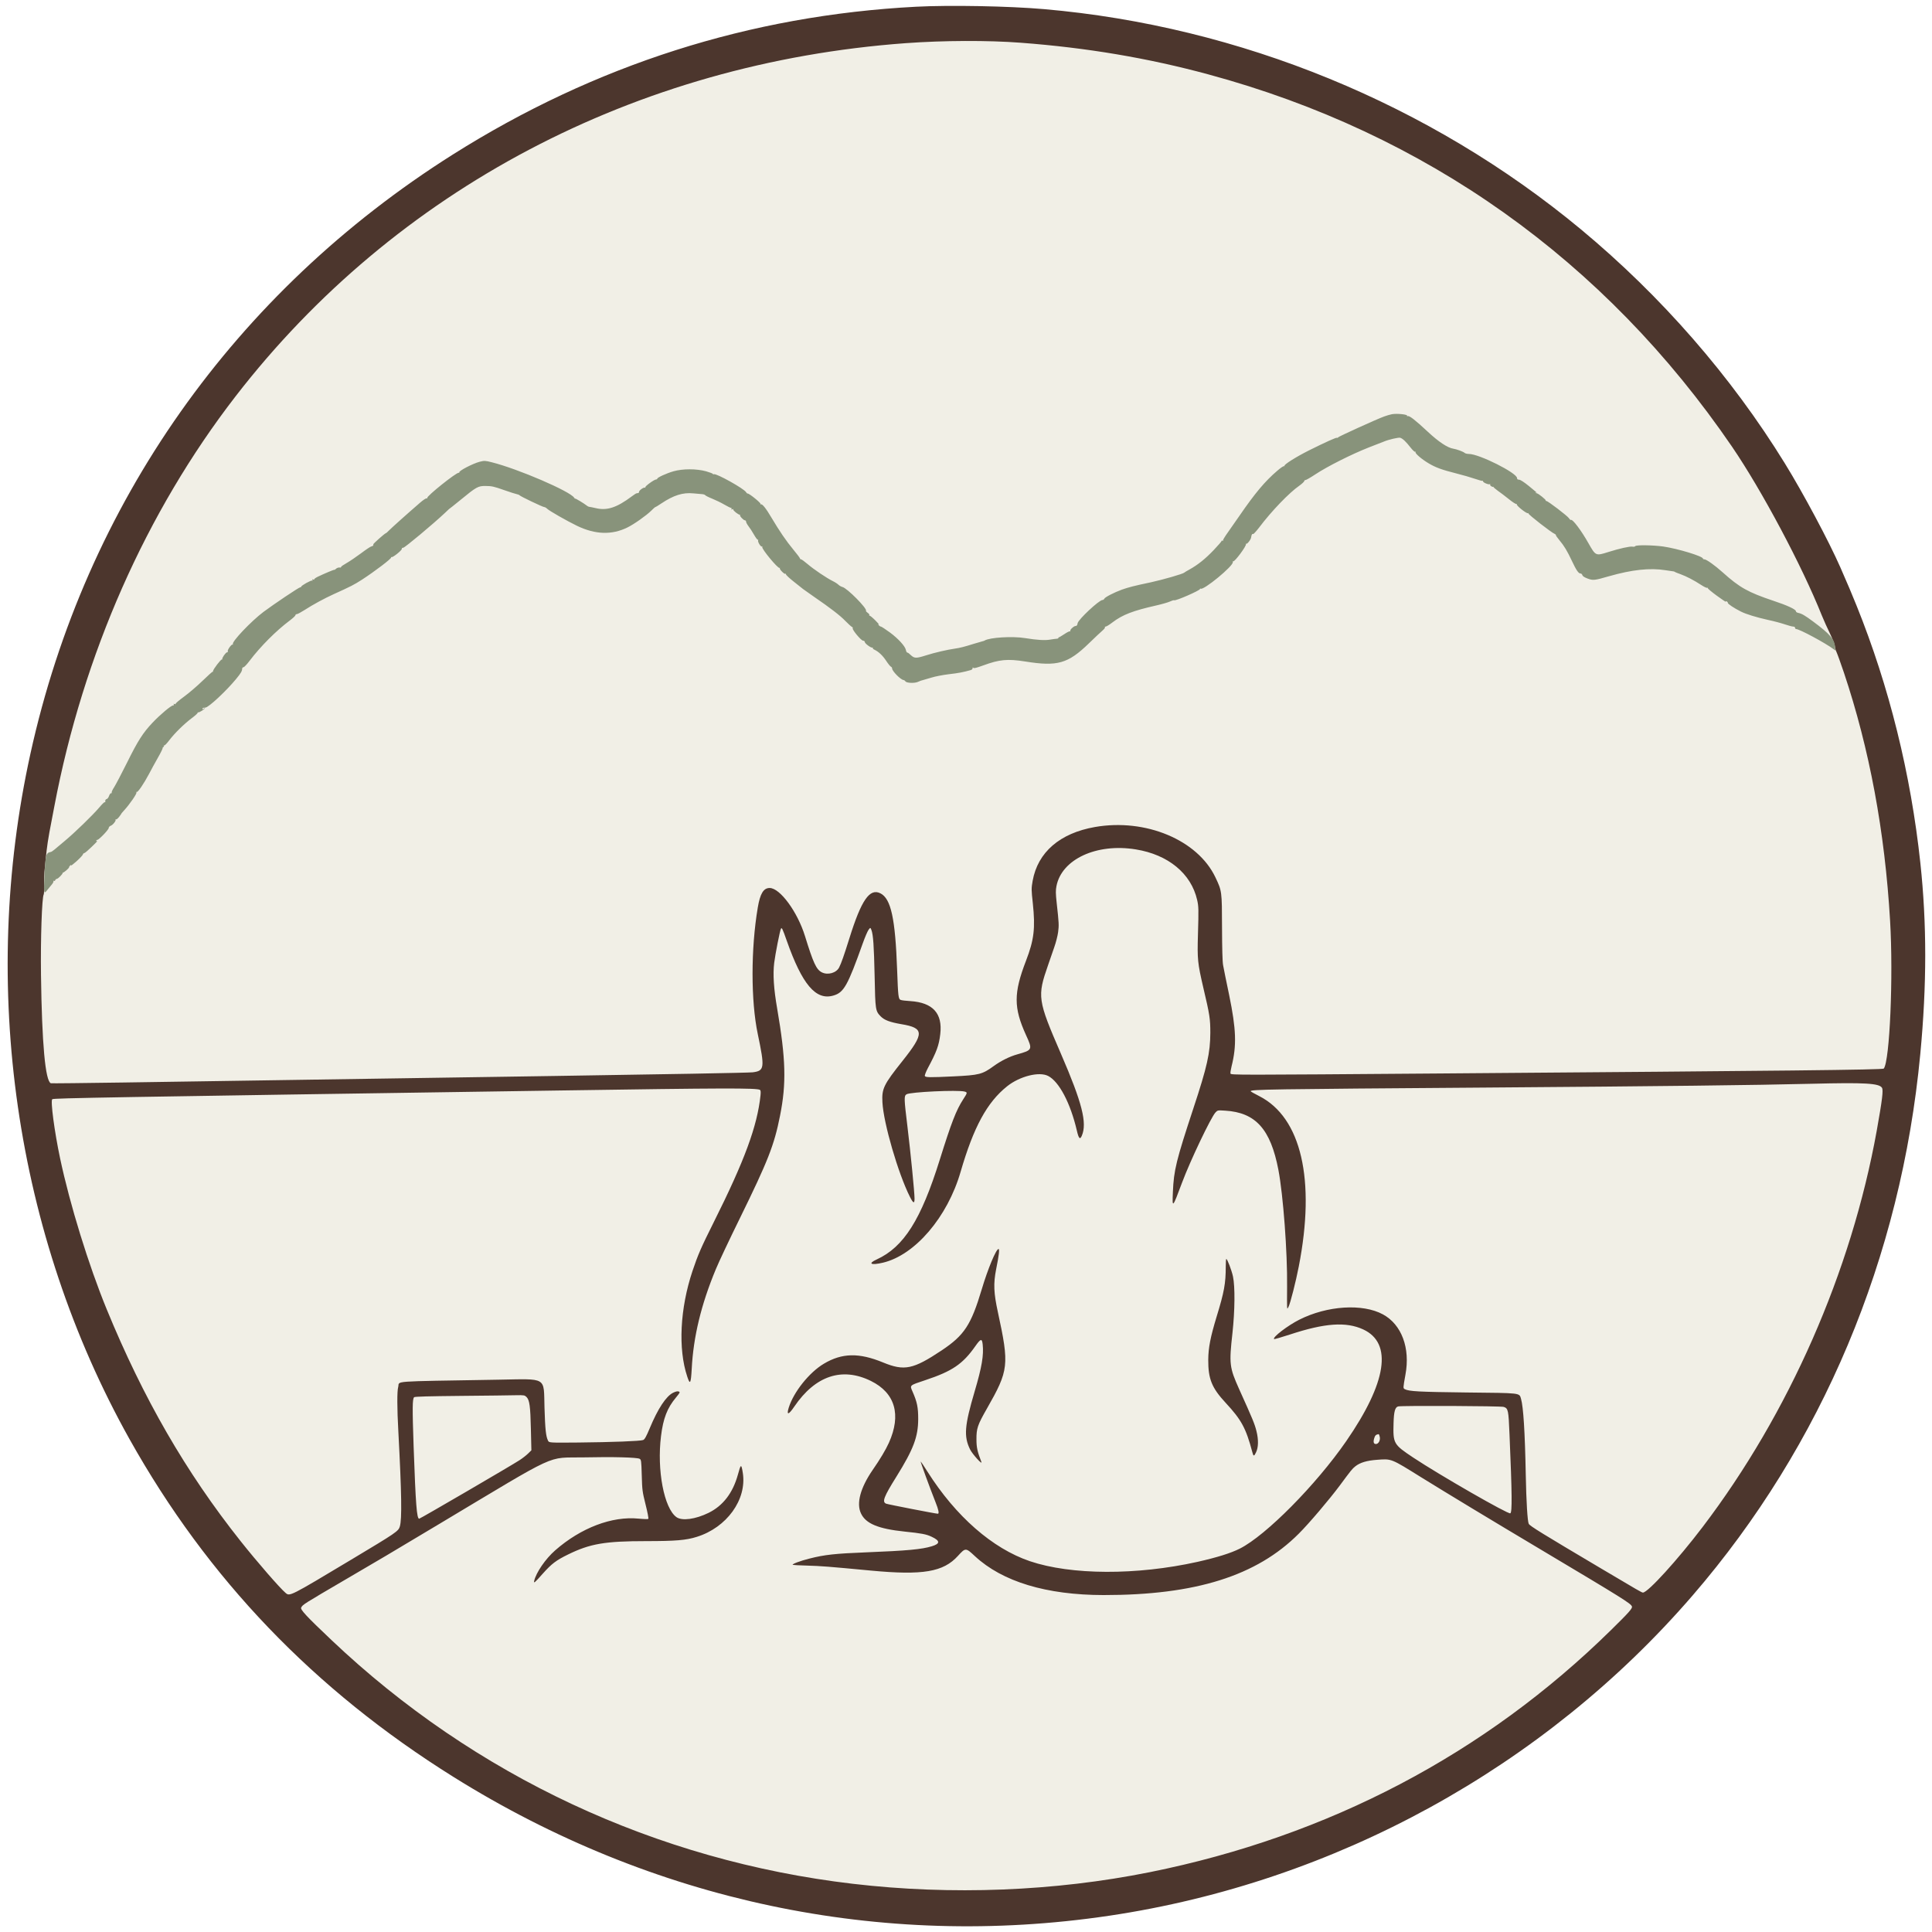
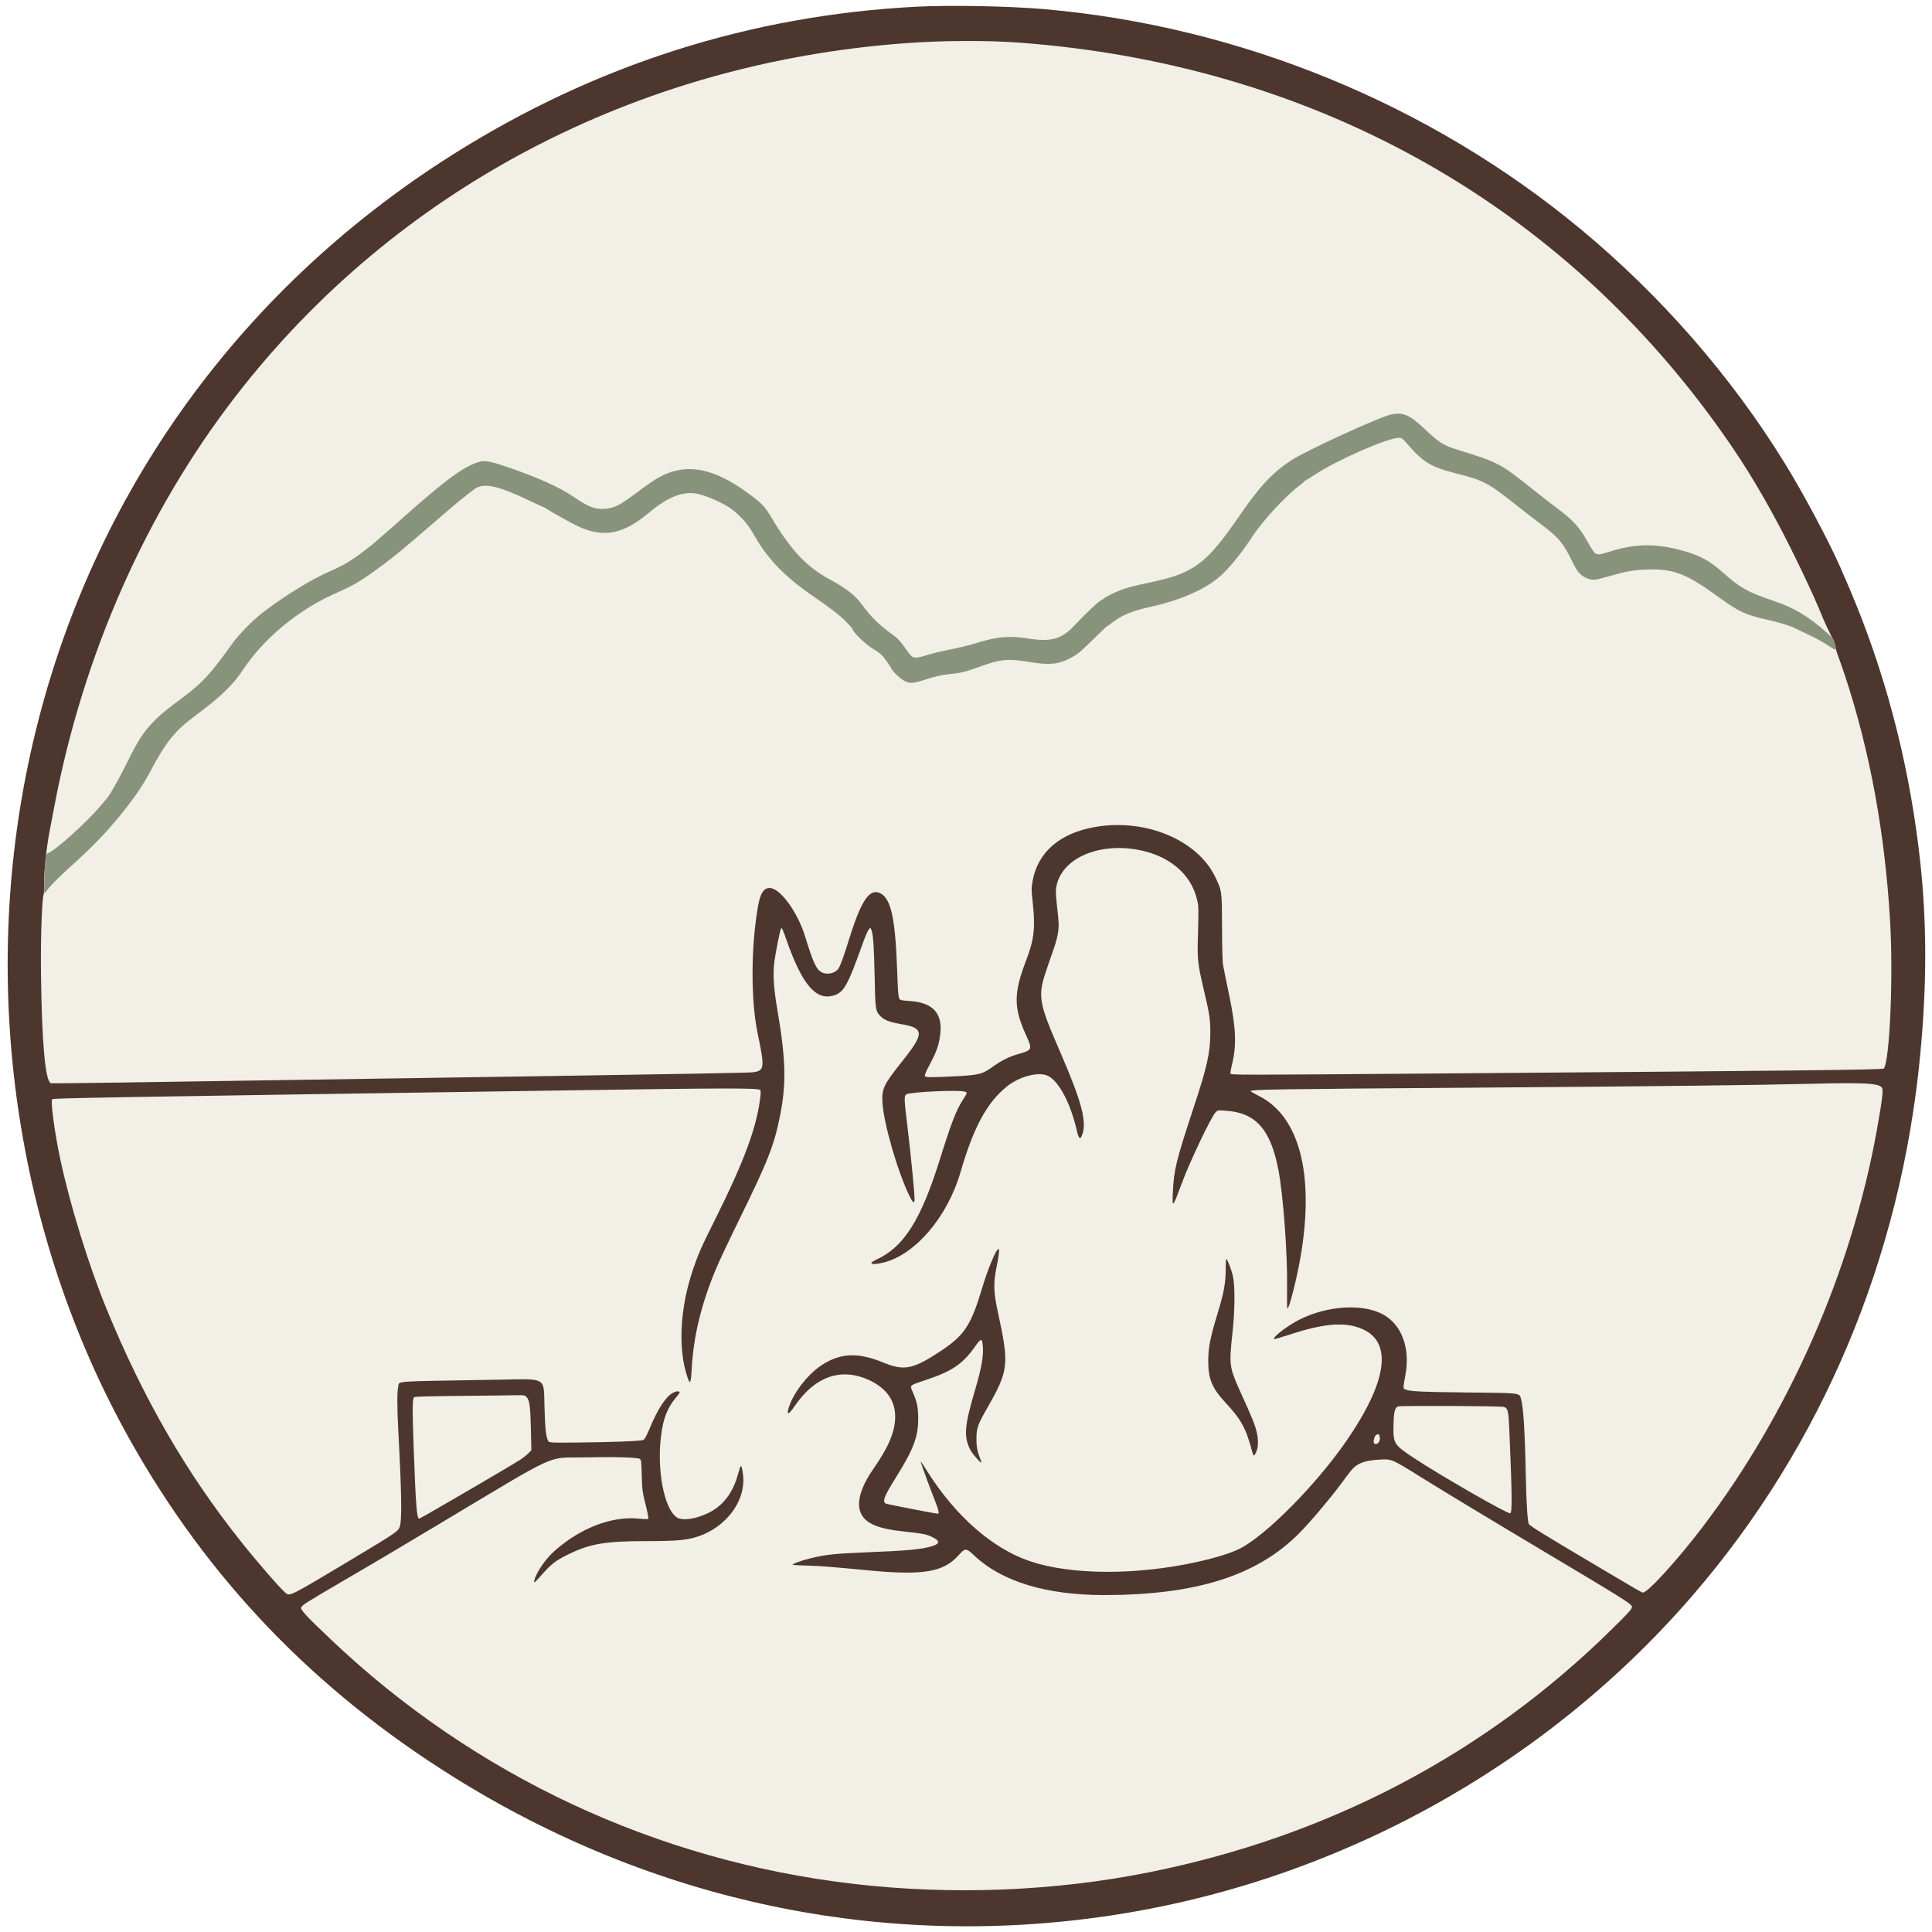
<svg xmlns="http://www.w3.org/2000/svg" viewBox="589 589 2328 2328">
  <circle cx="1753" cy="1753" r="1150" fill="#F1EFE6" />
  <g transform="translate(0,3507) scale(0.1,-0.1)">
-     <path fill="#4C362D" d="M16930 29099 c-2001 -104 -3872 -701 -5582 -1780 -2631 -1661 -4428 -4209 -5091 -7219 -617 -2801 -184 -5798 1193 -8260 943 -1685 2225 -3022 3905 -4072 2397 -1498 5150 -2081 7900 -1672 2723 405 5245 1790 7032 3861 1560 1808 2510 4068 2742 6523 79 833 79 1569 1 2299 -115 1075 -376 2129 -768 3101 -68 168 -91 222 -197 465 -140 318 -448 895 -669 1253 -646 1048 -1488 2014 -2456 2818 -1818 1509 -4110 2449 -6470 2654 -424 37 -1138 50 -1540 29z m1260 -434 c796 -60 1531 -184 2259 -381 2623 -709 4778 -2242 6313 -4489 358 -525 840 -1430 1080 -2030 22 -54 66 -153 99 -220 32 -67 59 -134 59 -151 0 -17 9 -48 19 -70 11 -23 51 -135 90 -250 308 -919 493 -1915 556 -2989 40 -676 -4 -1687 -76 -1781 -12 -15 -1160 -27 -5344 -59 -2476 -19 -2521 -19 -2528 -1 -3 8 3 47 13 87 63 250 56 446 -29 859 -34 162 -67 324 -73 360 -8 42 -12 200 -13 455 -1 436 -1 438 -80 604 -214 450 -841 712 -1450 606 -424 -74 -690 -304 -752 -649 -16 -92 -16 -105 2 -269 32 -303 15 -442 -82 -694 -150 -390 -150 -565 0 -895 81 -177 79 -181 -106 -233 -90 -25 -195 -77 -282 -140 -139 -101 -175 -110 -485 -125 -291 -14 -339 -13 -346 5 -3 8 13 50 35 92 108 202 135 275 151 413 29 249 -89 379 -360 397 -52 3 -105 9 -116 14 -29 10 -32 37 -44 365 -22 616 -74 854 -200 919 -130 67 -231 -79 -376 -544 -64 -204 -96 -296 -123 -349 -34 -66 -137 -95 -209 -58 -66 34 -102 112 -202 436 -90 292 -301 580 -426 580 -74 0 -115 -68 -143 -236 -84 -495 -84 -1126 0 -1524 86 -410 81 -443 -61 -461 -41 -6 -1112 -25 -2380 -44 -2792 -42 -4081 -62 -5210 -79 -470 -7 -860 -11 -867 -9 -67 25 -108 478 -119 1303 -6 436 11 938 33 973 4 6 5 57 4 112 -1 56 2 149 9 206 6 57 15 149 21 204 6 55 21 156 34 225 13 69 40 211 60 315 347 1829 1105 3544 2184 4940 1926 2492 4820 4017 8076 4255 452 33 992 35 1385 5z m1386 -9720 c390 -63 666 -290 739 -608 18 -79 19 -110 10 -417 -9 -300 -4 -345 64 -639 78 -330 85 -378 85 -546 -1 -243 -38 -408 -204 -910 -207 -628 -236 -745 -247 -1007 -9 -203 -6 -200 112 116 96 257 346 782 401 841 25 27 27 28 117 22 367 -22 547 -223 641 -712 58 -303 110 -997 105 -1410 -1 -110 -1 -216 0 -235 2 -35 2 -35 17 -7 21 38 89 305 124 487 204 1044 30 1794 -476 2052 -57 29 -104 55 -104 59 0 22 211 25 2810 44 2184 16 3259 29 3955 46 637 16 807 6 842 -48 18 -28 4 -143 -63 -518 -307 -1700 -1057 -3406 -2098 -4775 -302 -397 -660 -790 -719 -790 -14 0 -51 21 -492 283 -729 432 -870 519 -884 545 -15 28 -30 269 -36 592 -10 519 -29 816 -57 914 -22 74 8 70 -658 77 -575 7 -691 13 -743 40 -21 12 -21 12 8 174 60 322 -46 605 -271 727 -245 133 -671 106 -1008 -64 -139 -70 -325 -212 -304 -233 3 -4 89 21 190 54 421 139 678 157 884 62 357 -165 285 -638 -204 -1346 -364 -527 -967 -1136 -1282 -1295 -109 -55 -276 -107 -511 -160 -733 -163 -1522 -160 -2019 8 -451 153 -894 541 -1235 1080 -42 67 -79 122 -81 122 -6 0 106 -307 180 -494 35 -87 45 -136 27 -136 -25 0 -600 112 -623 121 -52 21 -29 82 123 325 206 331 262 479 263 694 0 144 -13 207 -70 336 -32 73 -36 70 154 133 326 108 453 194 605 411 64 91 80 95 88 20 14 -131 -10 -273 -97 -567 -122 -413 -132 -541 -55 -698 28 -57 153 -195 136 -150 -48 124 -59 174 -59 270 -1 132 13 174 125 370 265 465 272 523 133 1165 -50 230 -55 343 -21 515 34 169 43 245 29 245 -29 0 -128 -237 -202 -485 -129 -431 -210 -554 -482 -736 -345 -230 -451 -252 -708 -146 -289 119 -494 115 -712 -15 -177 -105 -365 -341 -424 -530 -29 -94 -2 -89 67 13 253 372 575 480 923 309 292 -144 369 -407 217 -745 -38 -84 -105 -197 -196 -328 -147 -214 -198 -401 -141 -522 57 -124 208 -187 526 -220 205 -21 262 -32 325 -62 105 -49 106 -84 3 -115 -119 -37 -301 -54 -787 -73 -380 -15 -506 -29 -686 -75 -113 -28 -213 -66 -203 -76 3 -2 82 -7 175 -9 169 -5 249 -11 767 -60 627 -59 873 -17 1049 177 91 100 94 100 204 -3 332 -308 861 -468 1550 -469 1108 -1 1846 231 2353 740 122 121 372 416 493 579 138 186 150 202 188 232 58 46 139 70 264 79 174 13 164 17 530 -211 325 -201 807 -493 1455 -879 983 -586 1070 -641 1084 -677 9 -22 -31 -68 -250 -283 -1521 -1496 -3405 -2485 -5559 -2919 -1149 -231 -2391 -280 -3580 -140 -2368 278 -4557 1302 -6281 2937 -302 286 -377 367 -365 391 21 38 18 36 556 351 440 257 426 249 1105 655 1476 883 1284 795 1745 804 349 8 639 0 672 -17 19 -11 21 -22 26 -199 5 -178 7 -196 46 -352 23 -91 38 -168 33 -173 -4 -4 -57 -3 -117 3 -321 32 -696 -111 -1006 -383 -116 -102 -228 -265 -252 -366 -8 -36 5 -25 105 88 105 117 158 158 303 229 265 130 444 161 945 161 349 0 479 11 605 51 362 112 605 449 556 768 -18 115 -24 114 -59 -16 -61 -222 -179 -376 -353 -462 -159 -78 -321 -100 -388 -52 -149 107 -237 566 -186 976 26 213 75 340 180 465 50 61 52 65 33 73 -15 5 -36 0 -67 -15 -85 -42 -183 -191 -281 -426 -45 -107 -62 -137 -81 -144 -34 -13 -373 -26 -784 -30 -350 -3 -350 -3 -362 24 -25 51 -34 136 -42 396 -11 378 41 347 -561 337 -1336 -23 -1179 -11 -1202 -89 -14 -48 -14 -253 2 -536 40 -752 44 -1054 18 -1143 -17 -58 -41 -74 -585 -400 -747 -448 -741 -444 -792 -401 -68 57 -346 377 -542 624 -659 830 -1172 1719 -1613 2793 -217 528 -445 1266 -562 1820 -68 322 -118 697 -94 712 21 13 604 23 6115 105 1984 30 2374 31 2413 7 8 -6 10 -25 6 -65 -39 -371 -191 -785 -565 -1532 -150 -300 -189 -389 -255 -586 -150 -450 -175 -937 -63 -1271 34 -104 44 -87 54 92 20 389 114 777 290 1200 36 88 167 365 290 615 338 689 414 880 484 1235 78 390 70 684 -34 1290 -42 241 -53 416 -36 554 13 105 69 389 81 410 10 19 18 4 70 -144 186 -528 351 -723 562 -661 126 36 172 118 354 629 27 76 59 150 71 165 21 27 21 27 33 -3 22 -57 31 -191 39 -559 8 -408 10 -418 73 -483 44 -45 110 -70 249 -94 277 -46 279 -110 13 -444 -227 -285 -250 -333 -241 -498 13 -251 189 -855 330 -1136 41 -82 57 -89 57 -24 0 75 -47 549 -85 863 -42 345 -43 374 -12 394 42 28 621 55 700 33 36 -10 35 -14 -17 -94 -84 -130 -141 -276 -282 -727 -226 -724 -434 -1053 -760 -1202 -112 -51 -69 -73 75 -39 386 91 778 549 936 1095 157 540 319 838 561 1031 152 121 386 180 494 124 132 -68 268 -326 345 -655 23 -101 39 -117 61 -64 65 153 4 395 -251 984 -283 653 -288 692 -156 1071 21 63 55 159 74 214 20 56 41 138 47 183 11 84 10 105 -17 350 -13 117 -13 154 -3 205 63 324 484 519 956 442z m-7342 -6598 c37 -37 47 -111 53 -388 l6 -255 -39 -38 c-21 -21 -68 -58 -104 -81 -96 -63 -1197 -705 -1209 -705 -29 0 -42 169 -67 870 -16 467 -15 573 6 594 8 8 172 12 568 16 306 3 603 6 660 8 96 2 104 0 126 -21z m11776 -120 c53 -18 57 -37 69 -327 31 -726 33 -941 10 -955 -24 -15 -851 460 -1169 671 -240 160 -245 169 -238 419 4 137 18 188 55 198 44 11 1239 6 1273 -6z m-1494 -362 c8 -42 -16 -85 -47 -85 -27 0 -34 24 -20 70 10 34 21 44 53 49 4 0 10 -15 14 -34z M20660 13921 c0 -207 -19 -309 -110 -606 -74 -244 -100 -374 -101 -520 -1 -231 42 -338 211 -520 189 -204 243 -303 320 -592 13 -53 21 -54 44 -5 30 60 32 154 6 257 -21 86 -44 142 -208 505 -118 263 -123 304 -81 680 29 267 32 556 6 679 -17 77 -68 211 -81 211 -3 0 -6 -40 -6 -89z" />
-     <path fill="#88937B" d="M22662 24189 c-24 -5 -67 -17 -95 -28 -100 -37 -552 -243 -555 -252 -2 -5 -7 -7 -12 -4 -9 5 -132 -50 -339 -153 -153 -77 -303 -171 -294 -186 3 -5 1 -6 -4 -3 -6 4 -44 -22 -84 -57 -145 -124 -265 -266 -454 -541 -68 -99 -142 -205 -164 -235 -21 -30 -37 -59 -34 -64 4 -5 1 -6 -5 -2 -7 4 -12 3 -12 -2 0 -6 -43 -55 -95 -110 -101 -106 -190 -177 -290 -233 -33 -18 -62 -35 -65 -39 -14 -15 -254 -84 -400 -116 -209 -44 -269 -60 -352 -89 -93 -34 -204 -91 -211 -109 -4 -9 -14 -16 -23 -16 -40 0 -290 -234 -299 -279 -5 -28 -8 -32 -29 -35 -22 -3 -67 -47 -59 -59 3 -6 2 -7 -4 -4 -5 3 -36 -12 -68 -34 -32 -21 -62 -39 -67 -39 -5 0 -7 -3 -5 -7 3 -5 -5 -8 -16 -9 -12 0 -49 -6 -82 -11 -62 -11 -155 -6 -303 18 -152 25 -426 8 -487 -29 -5 -4 -15 -7 -22 -8 -6 -1 -56 -16 -110 -32 -110 -35 -171 -50 -223 -57 -93 -13 -253 -50 -352 -82 -120 -38 -140 -37 -184 4 -16 15 -32 28 -36 28 -11 0 -18 11 -23 35 -9 44 -91 134 -189 207 -55 40 -105 73 -111 73 -7 0 -19 8 -26 17 -12 14 -12 16 1 9 8 -5 -12 18 -44 50 -33 33 -64 58 -69 56 -4 -1 -6 2 -2 7 3 6 -6 18 -20 27 -13 9 -23 20 -20 24 17 27 -227 273 -284 287 -14 3 -36 16 -48 27 -12 12 -43 32 -70 45 -71 35 -229 141 -303 205 -36 31 -71 56 -77 56 -7 0 -13 5 -13 10 0 6 -36 54 -81 108 -85 102 -167 223 -264 386 -65 111 -112 169 -128 159 -5 -3 -7 -1 -3 5 7 11 -139 129 -155 125 -4 -2 -13 6 -19 16 -21 41 -357 228 -387 217 -7 -3 -13 -2 -13 3 0 5 -37 19 -82 32 -117 32 -281 32 -393 0 -84 -24 -195 -75 -195 -89 0 -5 -6 -9 -13 -9 -23 0 -138 -83 -131 -95 4 -7 3 -8 -4 -4 -14 8 -72 -33 -72 -51 0 -7 -4 -14 -10 -14 -5 -1 -14 -2 -19 -3 -6 0 -31 -17 -58 -37 -183 -137 -300 -175 -438 -141 -33 7 -67 15 -75 15 -9 1 -22 8 -30 15 -29 24 -140 91 -140 84 0 -4 -5 1 -11 10 -44 76 -678 349 -994 428 -80 20 -88 20 -145 6 -82 -21 -259 -113 -245 -128 3 -2 -1 -5 -9 -5 -34 0 -384 -280 -378 -303 1 -6 -2 -9 -8 -5 -6 3 -41 -20 -78 -52 -163 -141 -349 -308 -377 -337 -16 -17 -32 -31 -36 -31 -10 0 -154 -127 -151 -134 5 -12 -4 -21 -23 -25 -11 -2 -68 -40 -126 -84 -59 -44 -136 -96 -173 -117 -36 -20 -66 -41 -66 -46 0 -5 -3 -8 -7 -8 -22 4 -43 -3 -57 -17 -9 -8 -16 -13 -16 -10 0 6 -123 -46 -202 -84 -26 -13 -45 -27 -42 -32 3 -4 -3 -5 -12 -1 -13 5 -15 3 -9 -7 5 -9 4 -11 -4 -6 -11 7 -131 -59 -131 -73 0 -4 -6 -8 -13 -8 -15 0 -320 -205 -442 -296 -151 -114 -386 -362 -369 -389 4 -6 2 -8 -3 -5 -13 8 -67 -68 -58 -82 3 -6 0 -11 -9 -11 -15 0 -63 -68 -58 -83 1 -5 -1 -6 -5 -4 -10 6 -106 -120 -106 -139 0 -8 -3 -12 -5 -9 -3 3 -57 -46 -121 -108 -64 -62 -164 -148 -223 -191 -59 -43 -105 -82 -102 -87 3 -5 -3 -6 -12 -2 -12 4 -15 3 -10 -5 4 -7 1 -12 -8 -12 -24 0 -154 -109 -248 -208 -116 -123 -176 -216 -310 -487 -63 -126 -131 -256 -151 -288 -21 -32 -35 -62 -31 -68 3 -5 0 -8 -7 -7 -7 2 -18 -13 -25 -32 -6 -19 -19 -36 -28 -38 -15 -3 -20 -15 -17 -35 1 -5 -2 -6 -7 -3 -5 3 -35 -27 -67 -65 -74 -88 -294 -302 -417 -404 -51 -42 -106 -89 -123 -103 -16 -14 -36 -27 -43 -28 -60 -11 -65 -29 -78 -326 -8 -162 -4 -183 28 -142 12 16 37 46 55 67 19 21 31 43 27 49 -4 7 -3 8 5 4 6 -4 14 0 17 8 3 9 12 16 18 16 16 0 78 64 71 73 -3 4 -2 5 1 2 8 -6 80 56 77 66 -1 4 5 13 14 21 14 11 16 11 8 -2 -5 -8 24 14 65 50 40 36 75 73 78 82 2 10 10 18 17 18 7 0 48 35 91 77 44 42 73 73 67 69 -7 -4 -13 -2 -13 3 0 6 6 11 13 11 19 0 137 123 137 143 0 10 11 22 24 27 28 10 69 64 58 75 -4 5 -2 5 4 2 7 -4 24 10 40 31 16 20 27 37 26 37 -2 0 14 19 35 42 65 71 155 201 147 214 -4 7 -3 9 3 6 13 -8 86 99 149 218 26 50 73 136 105 192 33 57 59 110 59 118 0 8 5 15 11 15 5 0 7 5 3 12 -4 6 -3 8 3 5 6 -4 33 24 61 61 65 86 177 196 272 268 41 30 74 60 72 66 -1 5 1 7 6 4 9 -5 82 40 82 51 0 3 -7 0 -15 -7 -10 -9 -15 -9 -15 -1 0 10 4 12 36 15 40 4 249 199 368 343 62 76 73 95 75 131 1 6 8 12 15 12 8 0 41 34 73 77 132 174 320 363 486 487 37 28 67 56 67 63 0 7 7 13 17 13 9 0 50 22 92 49 106 68 239 140 351 191 212 96 245 113 343 176 154 100 358 255 350 267 -3 5 -1 7 4 4 14 -9 131 85 125 101 -2 7 5 12 17 12 18 0 361 286 504 421 31 30 57 54 57 52 0 -1 53 41 119 95 206 169 221 177 315 176 70 0 100 -7 216 -48 74 -26 146 -49 159 -51 13 -2 27 -8 30 -12 9 -13 281 -143 299 -143 8 0 24 -9 36 -21 25 -25 237 -146 361 -206 219 -105 418 -111 605 -19 80 39 228 144 288 203 23 24 46 43 49 43 4 0 37 20 74 45 145 97 258 133 384 120 39 -3 85 -7 103 -9 18 -1 36 -7 40 -13 4 -6 41 -25 82 -41 41 -17 107 -48 146 -71 39 -23 76 -41 83 -41 7 0 9 -5 5 -12 -5 -8 -2 -9 10 -5 9 4 15 3 12 -2 -7 -11 65 -67 79 -63 6 2 7 0 2 -4 -9 -9 42 -64 60 -64 7 0 13 -7 13 -16 0 -9 13 -33 28 -53 16 -20 46 -66 67 -103 21 -37 42 -65 47 -62 4 3 6 -1 3 -8 -7 -17 33 -81 45 -73 5 3 8 0 5 -7 -9 -22 190 -262 208 -251 5 3 7 2 4 -4 -8 -12 56 -76 66 -67 4 4 7 1 8 -7 0 -8 40 -45 89 -84 49 -38 102 -80 117 -93 16 -12 75 -54 133 -94 194 -133 315 -226 377 -291 34 -35 70 -67 78 -71 9 -3 13 -11 10 -16 -10 -16 102 -150 125 -150 11 0 20 -7 20 -15 0 -19 79 -77 93 -68 5 3 7 2 4 -4 -4 -6 6 -16 20 -22 50 -23 100 -71 142 -135 23 -35 49 -67 57 -70 8 -3 14 -13 14 -22 0 -30 101 -133 136 -138 9 -1 19 -8 24 -16 13 -21 111 -25 152 -6 19 9 43 18 55 20 11 3 58 16 103 30 46 15 141 33 214 42 114 13 173 24 264 50 12 3 22 14 22 23 0 11 3 12 8 4 6 -9 37 -1 117 28 198 73 295 82 510 48 387 -62 513 -26 764 217 75 73 151 144 169 159 17 15 30 31 26 36 -3 5 2 9 10 9 8 0 46 23 83 52 122 92 245 139 528 203 66 15 139 36 163 47 24 11 46 18 49 15 13 -13 313 118 313 136 0 6 3 7 6 4 30 -29 405 280 389 321 -2 7 -1 11 4 8 16 -11 165 189 154 208 -3 6 -3 8 2 4 11 -10 57 49 61 77 3 30 13 47 24 40 4 -3 36 32 71 77 149 198 363 421 486 506 29 21 56 45 59 55 3 9 9 15 13 12 5 -2 60 29 122 70 145 96 438 243 644 324 88 34 169 66 180 70 55 24 177 52 197 46 30 -9 70 -47 125 -118 25 -32 49 -54 55 -51 6 4 8 2 5 -4 -9 -14 73 -85 156 -134 85 -51 161 -79 336 -123 76 -19 176 -48 222 -64 46 -16 87 -27 91 -25 4 3 8 0 8 -6 0 -15 68 -43 82 -34 7 4 8 3 4 -4 -7 -11 26 -35 38 -27 3 3 4 2 1 -1 -2 -4 21 -24 51 -46 31 -21 92 -68 136 -103 44 -36 85 -62 91 -58 5 3 7 2 4 -4 -9 -14 120 -116 135 -107 6 4 8 3 5 -3 -6 -10 280 -233 316 -246 9 -4 16 -10 15 -15 -2 -4 18 -32 43 -62 57 -68 94 -130 148 -245 53 -113 81 -155 104 -155 11 0 21 -9 24 -20 3 -13 25 -27 62 -41 66 -25 85 -23 257 27 280 80 495 103 683 73 47 -7 91 -14 96 -14 6 0 12 -3 15 -6 3 -3 34 -15 70 -28 69 -25 159 -71 254 -133 32 -21 63 -35 69 -31 5 3 8 2 5 -3 -3 -5 46 -46 109 -92 63 -46 112 -79 109 -73 -4 7 -1 8 8 5 9 -3 16 -12 16 -19 0 -13 74 -62 157 -104 64 -32 185 -69 328 -101 72 -15 163 -40 204 -54 41 -14 85 -26 98 -26 14 0 23 -6 23 -15 0 -8 6 -15 13 -15 40 0 354 -169 452 -243 22 -17 34 -24 28 -17 -7 8 -13 30 -13 49 -1 83 -62 154 -264 303 -97 72 -135 94 -178 103 -16 3 -28 12 -28 20 0 22 -105 71 -269 125 -307 103 -408 159 -614 344 -91 82 -195 156 -219 156 -10 0 -18 4 -18 9 0 28 -302 120 -480 146 -125 17 -326 20 -336 4 -3 -6 -18 -9 -33 -6 -30 6 -156 -22 -289 -64 -155 -49 -154 -49 -242 106 -86 153 -191 292 -210 280 -5 -3 -15 6 -24 20 -19 29 -254 208 -272 208 -7 0 -11 4 -9 8 5 7 -90 84 -105 84 -4 0 -12 4 -17 9 -5 6 -2 6 7 1 23 -13 13 -3 -88 79 -59 48 -103 76 -118 76 -17 0 -24 6 -24 19 0 62 -456 291 -580 291 -21 0 -45 6 -52 13 -14 14 -95 44 -134 50 -70 10 -178 82 -310 205 -151 141 -221 195 -241 188 -8 -3 -11 -2 -8 4 10 16 -121 30 -183 19z" />
+     <path fill="#4C362D" d="M16930 29099 c-2001 -104 -3872 -701 -5582 -1780 -2631 -1661 -4428 -4209 -5091 -7219 -617 -2801 -184 -5798 1193 -8260 943 -1685 2225 -3022 3905 -4072 2397 -1498 5150 -2081 7900 -1672 2723 405 5245 1790 7032 3861 1560 1808 2510 4068 2742 6523 79 833 79 1569 1 2299 -115 1075 -376 2129 -768 3101 -68 168 -91 222 -197 465 -140 318 -448 895 -669 1253 -646 1048 -1488 2014 -2456 2818 -1818 1509 -4110 2449 -6470 2654 -424 37 -1138 50 -1540 29z m1260 -434 c3461 -262 6411 -1878 8372 -4587 293 -403 511 -755 762 -1225 174 -327 417 -836 516 -1083 35 -88 97 -219 141 -299 10 -19 21 -55 25 -80 3 -25 17 -75 31 -111 14 -36 52 -144 84 -240 300 -906 482 -1897 544 -2955 40 -676 -4 -1687 -76 -1781 -12 -15 -1160 -27 -5344 -59 -2476 -19 -2521 -19 -2528 -1 -3 8 3 47 13 87 63 250 56 446 -29 859 -34 162 -67 324 -73 360 -8 42 -12 200 -13 455 -1 436 -1 438 -80 604 -214 450 -841 712 -1450 606 -424 -74 -690 -304 -752 -649 -16 -92 -16 -105 2 -269 32 -303 15 -442 -82 -694 -150 -390 -150 -565 0 -895 81 -177 79 -181 -106 -233 -90 -25 -195 -77 -282 -140 -139 -101 -175 -110 -485 -125 -291 -14 -339 -13 -346 5 -3 8 13 50 35 92 108 202 135 275 151 413 29 249 -89 379 -360 397 -52 3 -105 9 -116 14 -29 10 -32 37 -44 365 -22 616 -74 854 -200 919 -130 67 -231 -79 -376 -544 -64 -204 -96 -296 -123 -349 -34 -66 -137 -95 -209 -58 -66 34 -102 112 -202 436 -90 292 -301 580 -426 580 -74 0 -115 -68 -143 -236 -84 -495 -84 -1126 0 -1524 86 -410 81 -443 -61 -461 -41 -6 -1112 -25 -2380 -44 -2792 -42 -4081 -62 -5210 -79 -470 -7 -860 -11 -867 -9 -67 25 -108 478 -119 1303 -6 431 11 938 33 973 3 5 5 56 4 113 -3 144 27 439 64 634 13 69 40 211 60 315 347 1829 1105 3544 2184 4940 1926 2492 4820 4017 8076 4255 452 33 992 35 1385 5z m1386 -9720 c390 -63 666 -290 739 -608 18 -79 19 -110 10 -417 -9 -300 -4 -345 64 -639 78 -330 85 -378 85 -546 -1 -243 -38 -408 -204 -910 -207 -628 -236 -745 -247 -1007 -9 -203 -6 -200 112 116 96 257 346 782 401 841 25 27 27 28 117 22 367 -22 547 -223 641 -712 58 -303 110 -997 105 -1410 -1 -110 -1 -216 0 -235 2 -35 2 -35 17 -7 21 38 89 305 124 487 204 1044 30 1794 -476 2052 -57 29 -104 55 -104 59 0 22 211 25 2810 44 2184 16 3259 29 3955 46 637 16 807 6 842 -48 18 -28 4 -143 -63 -518 -307 -1700 -1057 -3406 -2098 -4775 -302 -397 -660 -790 -719 -790 -14 0 -51 21 -492 283 -729 432 -870 519 -884 545 -15 28 -30 269 -36 592 -10 519 -29 816 -57 914 -22 74 8 70 -658 77 -575 7 -691 13 -743 40 -21 12 -21 12 8 174 60 322 -46 605 -271 727 -245 133 -671 106 -1008 -64 -139 -70 -325 -212 -304 -233 3 -4 89 21 190 54 421 139 678 157 884 62 357 -165 285 -638 -204 -1346 -364 -527 -967 -1136 -1282 -1295 -109 -55 -276 -107 -511 -160 -733 -163 -1522 -160 -2019 8 -451 153 -894 541 -1235 1080 -42 67 -79 122 -81 122 -6 0 106 -307 180 -494 35 -87 45 -136 27 -136 -25 0 -600 112 -623 121 -52 21 -29 82 123 325 206 331 262 479 263 694 0 144 -13 207 -70 336 -32 73 -36 70 154 133 326 108 453 194 605 411 64 91 80 95 88 20 14 -131 -10 -273 -97 -567 -122 -413 -132 -541 -55 -698 28 -57 153 -195 136 -150 -48 124 -59 174 -59 270 -1 132 13 174 125 370 265 465 272 523 133 1165 -50 230 -55 343 -21 515 34 169 43 245 29 245 -29 0 -128 -237 -202 -485 -129 -431 -210 -554 -482 -736 -345 -230 -451 -252 -708 -146 -289 119 -494 115 -712 -15 -177 -105 -365 -341 -424 -530 -29 -94 -2 -89 67 13 253 372 575 480 923 309 292 -144 369 -407 217 -745 -38 -84 -105 -197 -196 -328 -147 -214 -198 -401 -141 -522 57 -124 208 -187 526 -220 205 -21 262 -32 325 -62 105 -49 106 -84 3 -115 -119 -37 -301 -54 -787 -73 -380 -15 -506 -29 -686 -75 -113 -28 -213 -66 -203 -76 3 -2 82 -7 175 -9 169 -5 249 -11 767 -60 627 -59 873 -17 1049 177 91 100 94 100 204 -3 332 -308 861 -468 1550 -469 1108 -1 1846 231 2353 740 122 121 372 416 493 579 138 186 150 202 188 232 58 46 139 70 264 79 174 13 164 17 530 -211 325 -201 807 -493 1455 -879 983 -586 1070 -641 1084 -677 9 -22 -31 -68 -250 -283 -1521 -1496 -3405 -2485 -5559 -2919 -1149 -231 -2391 -280 -3580 -140 -2368 278 -4557 1302 -6281 2937 -302 286 -377 367 -365 391 21 38 18 36 556 351 440 257 426 249 1105 655 1476 883 1284 795 1745 804 349 8 639 0 672 -17 19 -11 21 -22 26 -199 5 -178 7 -196 46 -352 23 -91 38 -168 33 -173 -4 -4 -57 -3 -117 3 -321 32 -696 -111 -1006 -383 -116 -102 -228 -265 -252 -366 -8 -36 5 -25 105 88 105 117 158 158 303 229 265 130 444 161 945 161 349 0 479 11 605 51 362 112 605 449 556 768 -18 115 -24 114 -59 -16 -61 -222 -179 -376 -353 -462 -159 -78 -321 -100 -388 -52 -149 107 -237 566 -186 976 26 213 75 340 180 465 50 61 52 65 33 73 -15 5 -36 0 -67 -15 -85 -42 -183 -191 -281 -426 -45 -107 -62 -137 -81 -144 -34 -13 -373 -26 -784 -30 -350 -3 -350 -3 -362 24 -25 51 -34 136 -42 396 -11 378 41 347 -561 337 -1336 -23 -1179 -11 -1202 -89 -14 -48 -14 -253 2 -536 40 -752 44 -1054 18 -1143 -17 -58 -41 -74 -585 -400 -747 -448 -741 -444 -792 -401 -68 57 -346 377 -542 624 -659 830 -1172 1719 -1613 2793 -217 528 -445 1266 -562 1820 -68 322 -118 697 -94 712 21 13 604 23 6115 105 1984 30 2374 31 2413 7 8 -6 10 -25 6 -65 -39 -371 -191 -785 -565 -1532 -150 -300 -189 -389 -255 -586 -150 -450 -175 -937 -63 -1271 34 -104 44 -87 54 92 20 389 114 777 290 1200 36 88 167 365 290 615 338 689 414 880 484 1235 78 390 70 684 -34 1290 -42 241 -53 416 -36 554 13 105 69 389 81 410 10 19 18 4 70 -144 186 -528 351 -723 562 -661 126 36 172 118 354 629 27 76 59 150 71 165 21 27 21 27 33 -3 22 -57 31 -191 39 -559 8 -408 10 -418 73 -483 44 -45 110 -70 249 -94 277 -46 279 -110 13 -444 -227 -285 -250 -333 -241 -498 13 -251 189 -855 330 -1136 41 -82 57 -89 57 -24 0 75 -47 549 -85 863 -42 345 -43 374 -12 394 42 28 621 55 700 33 36 -10 35 -14 -17 -94 -84 -130 -141 -276 -282 -727 -226 -724 -434 -1053 -760 -1202 -112 -51 -69 -73 75 -39 386 91 778 549 936 1095 157 540 319 838 561 1031 152 121 386 180 494 124 132 -68 268 -326 345 -655 23 -101 39 -117 61 -64 65 153 4 395 -251 984 -283 653 -288 692 -156 1071 21 63 55 159 74 214 20 56 41 138 47 183 11 84 10 105 -17 350 -13 117 -13 154 -3 205 63 324 484 519 956 442z m-7342 -6598 c37 -37 47 -111 53 -388 l6 -255 -39 -38 c-21 -21 -68 -58 -104 -81 -96 -63 -1197 -705 -1209 -705 -29 0 -42 169 -67 870 -16 467 -15 573 6 594 8 8 172 12 568 16 306 3 603 6 660 8 96 2 104 0 126 -21z m11776 -120 c53 -18 57 -37 69 -327 31 -726 33 -941 10 -955 -24 -15 -851 460 -1169 671 -240 160 -245 169 -238 419 4 137 18 188 55 198 44 11 1239 6 1273 -6z m-1494 -362 c8 -42 -16 -85 -47 -85 -27 0 -34 24 -20 70 10 34 21 44 53 49 4 0 10 -15 14 -34z M20660 13921 c0 -207 -19 -309 -110 -606 -74 -244 -100 -374 -101 -520 -1 -231 42 -338 211 -520 189 -204 243 -303 320 -592 13 -53 21 -54 44 -5 30 60 32 154 6 257 -21 86 -44 142 -208 505 -118 263 -123 304 -81 680 29 267 32 556 6 679 -17 77 -68 211 -81 211 -3 0 -6 -40 -6 -89z" />
+     <path fill="#88937B" d="M22662 24188 c-128 -22 -1039 -439 -1217 -557 -224 -149 -376 -311 -613 -656 -402 -586 -550 -699 -1068 -810 -213 -45 -273 -61 -356 -90 -77 -28 -204 -90 -213 -104 -3 -6 -23 -18 -43 -28 -32 -16 -176 -152 -327 -311 -147 -155 -272 -188 -545 -146 -236 36 -375 24 -633 -57 -70 -22 -207 -56 -304 -74 -97 -19 -230 -51 -295 -72 -137 -42 -159 -39 -212 35 -109 152 -124 168 -221 238 -139 101 -238 200 -335 334 -84 116 -191 200 -395 310 -276 149 -469 355 -700 745 -75 126 -109 163 -248 268 -445 336 -786 399 -1121 207 -43 -24 -137 -89 -209 -143 -240 -181 -300 -214 -409 -226 -130 -15 -208 14 -404 147 -155 106 -408 221 -738 336 -249 87 -313 101 -386 82 -175 -45 -408 -214 -915 -666 -71 -64 -182 -161 -245 -215 -63 -55 -117 -102 -120 -105 -3 -4 -57 -46 -120 -94 -140 -108 -246 -171 -387 -232 -238 -102 -556 -298 -832 -509 -116 -89 -283 -260 -361 -369 -252 -354 -365 -478 -585 -641 -235 -175 -284 -216 -377 -313 -116 -123 -176 -216 -310 -487 -101 -204 -201 -380 -240 -425 -7 -9 -45 -54 -85 -100 -159 -189 -527 -520 -621 -559 -28 -12 -30 -15 -36 -94 -13 -167 -18 -387 -10 -387 5 0 19 15 32 33 30 45 116 133 241 247 198 180 287 265 388 370 248 258 483 567 598 785 204 385 304 512 555 699 310 230 455 369 582 561 248 372 650 706 1088 905 214 97 247 114 356 185 141 92 336 238 484 363 137 115 416 355 488 418 103 92 301 253 376 305 106 75 282 36 664 -148 85 -40 157 -73 160 -73 3 0 22 -11 41 -23 65 -43 285 -165 371 -206 305 -146 547 -101 854 156 231 194 404 264 579 235 116 -20 350 -126 437 -197 121 -99 189 -181 270 -325 152 -266 359 -480 685 -705 222 -152 337 -241 409 -315 42 -42 76 -80 76 -84 0 -35 153 -185 243 -240 94 -57 117 -77 170 -153 29 -42 58 -85 64 -98 23 -40 109 -120 155 -142 64 -32 103 -29 259 22 105 34 170 49 271 61 173 20 186 23 379 93 251 90 335 97 614 51 220 -36 335 -24 474 51 91 49 100 56 284 235 81 79 149 144 152 144 2 0 34 23 70 50 121 92 234 138 467 190 383 86 688 225 863 397 108 105 245 277 345 433 123 191 412 507 570 623 30 22 59 46 63 54 4 7 12 13 16 13 4 0 59 34 122 75 259 171 869 438 1003 439 36 1 44 -5 95 -64 204 -234 291 -287 599 -365 324 -82 384 -113 702 -365 102 -81 251 -197 333 -258 201 -151 257 -220 364 -442 58 -122 102 -171 183 -201 65 -24 85 -22 256 27 218 62 290 75 452 81 329 12 480 -46 888 -344 225 -164 316 -205 579 -263 121 -26 276 -74 321 -98 10 -6 84 -41 164 -79 80 -37 187 -96 238 -130 103 -70 107 -69 77 35 -14 45 -27 61 -104 129 -211 187 -394 295 -630 373 -308 103 -405 157 -622 351 -152 135 -270 198 -476 254 -328 90 -570 86 -891 -16 -155 -49 -154 -49 -242 106 -118 207 -170 265 -405 442 -66 49 -185 142 -265 206 -394 315 -413 325 -906 477 -169 52 -219 84 -395 249 -184 172 -255 204 -397 179z" />
  </g>
</svg>
